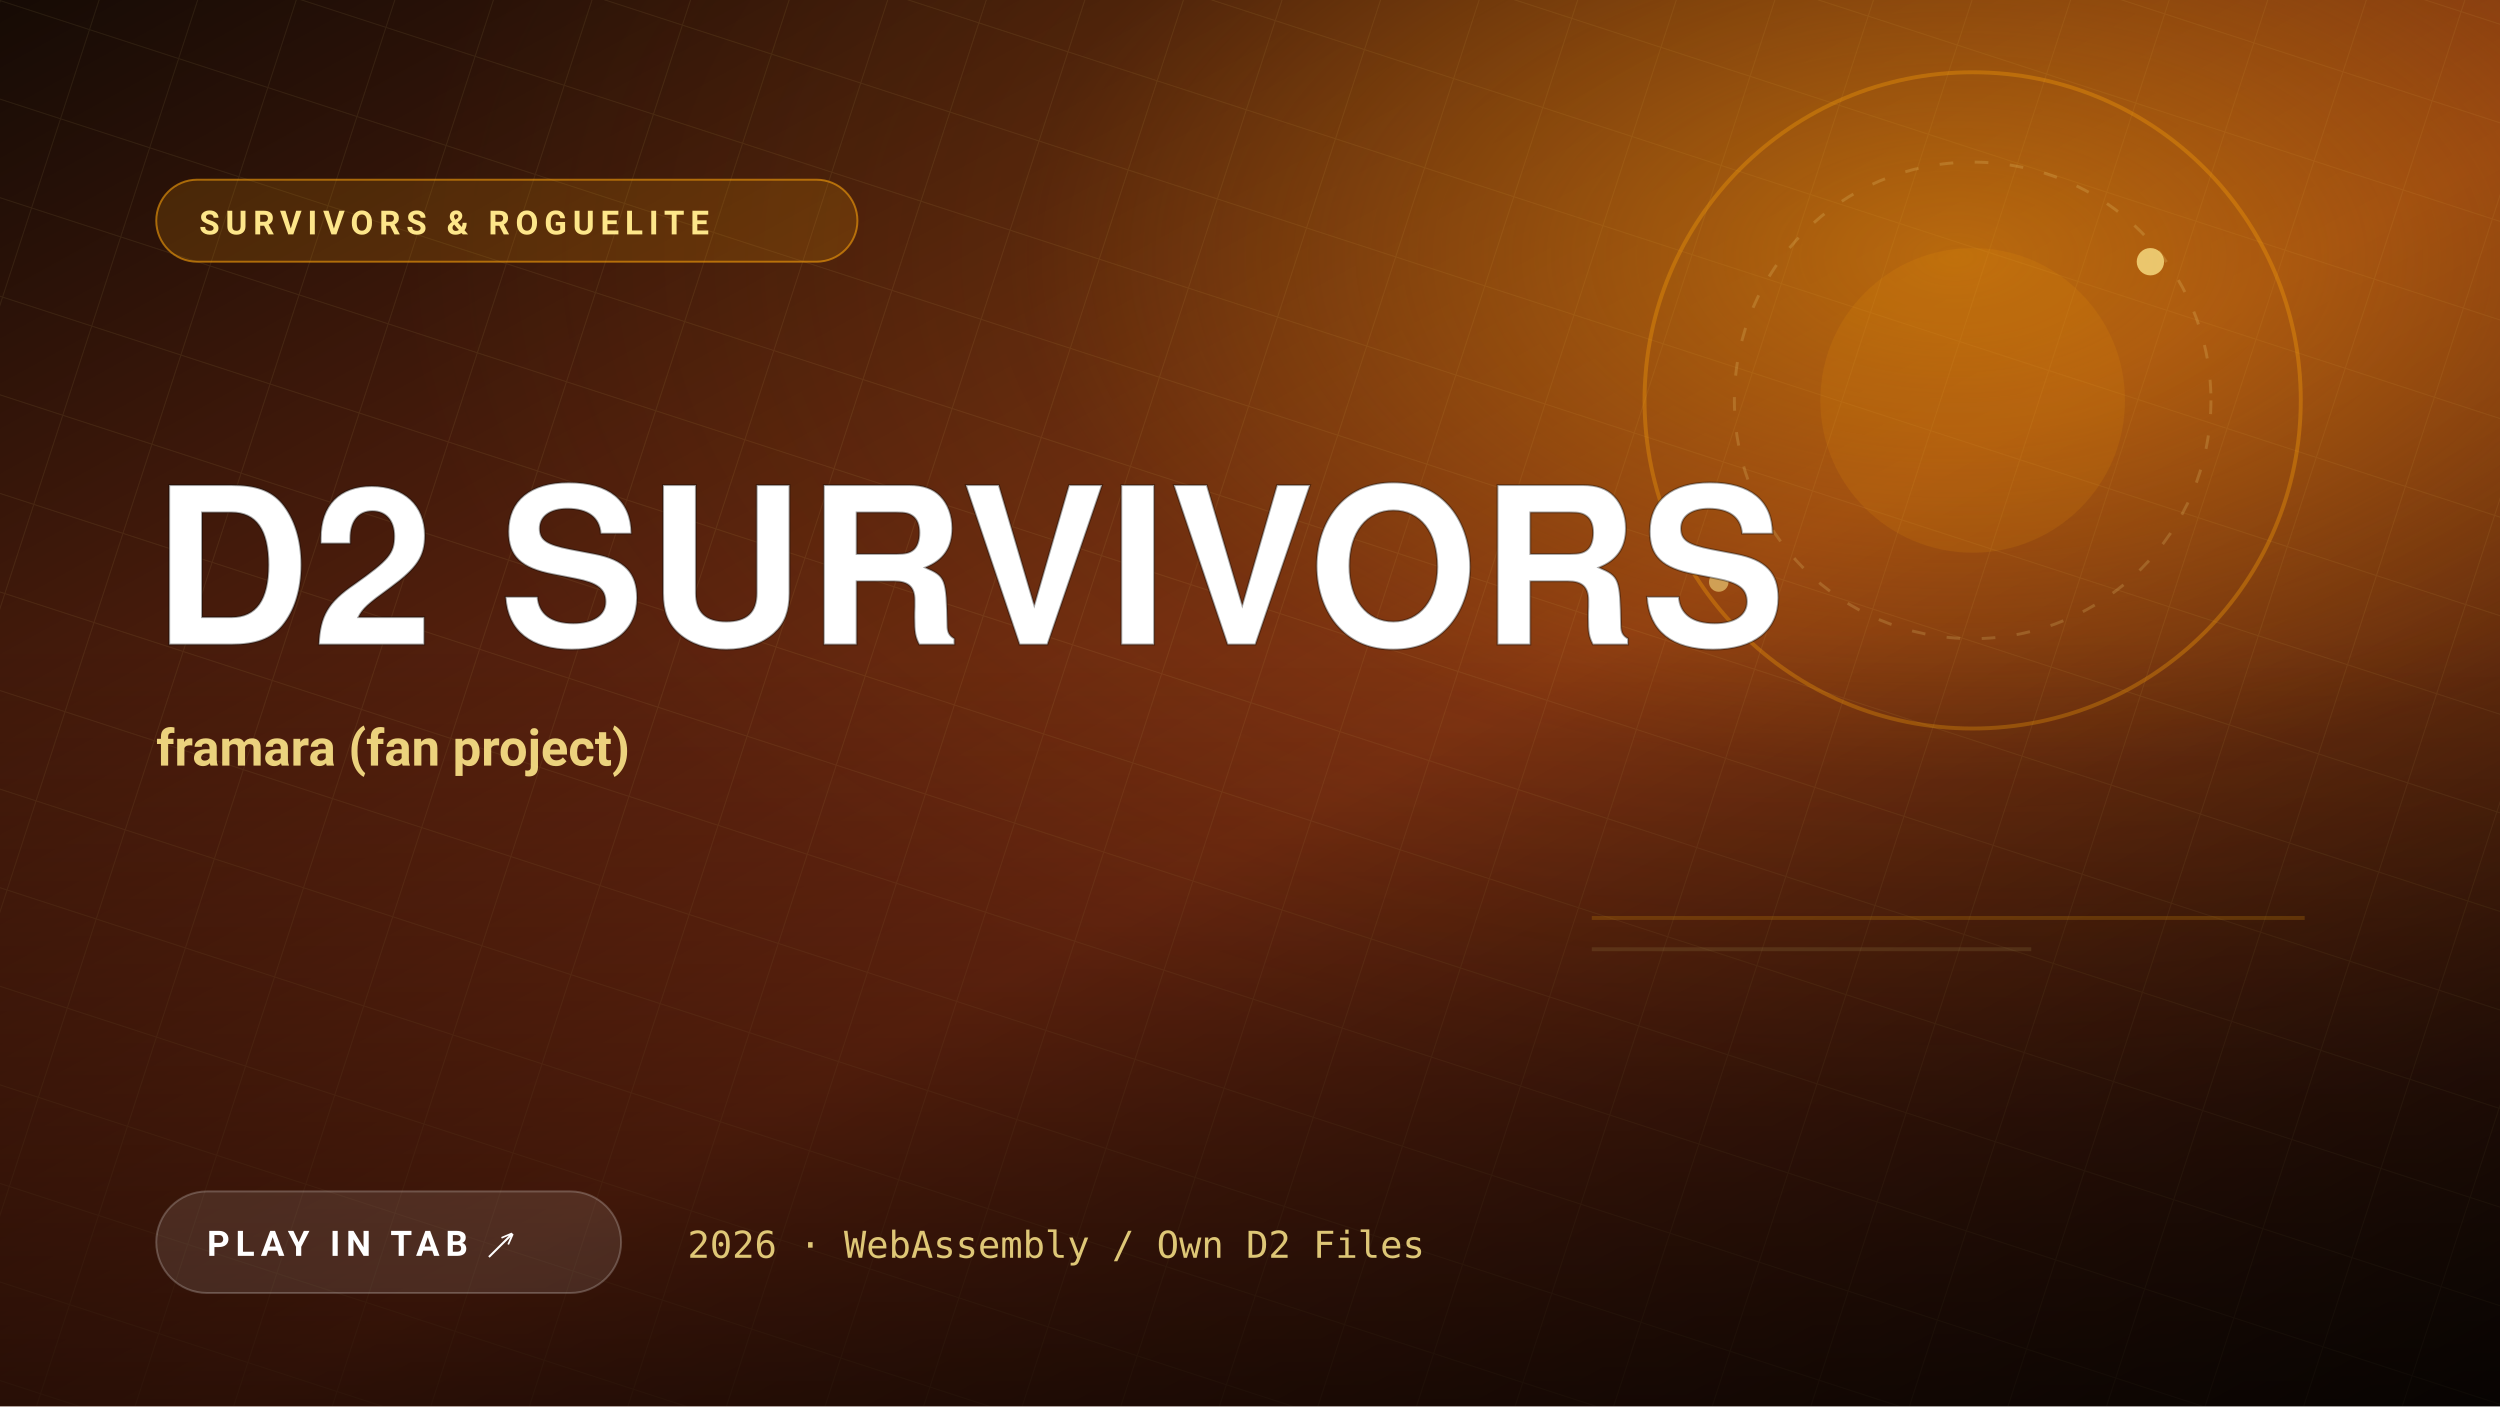
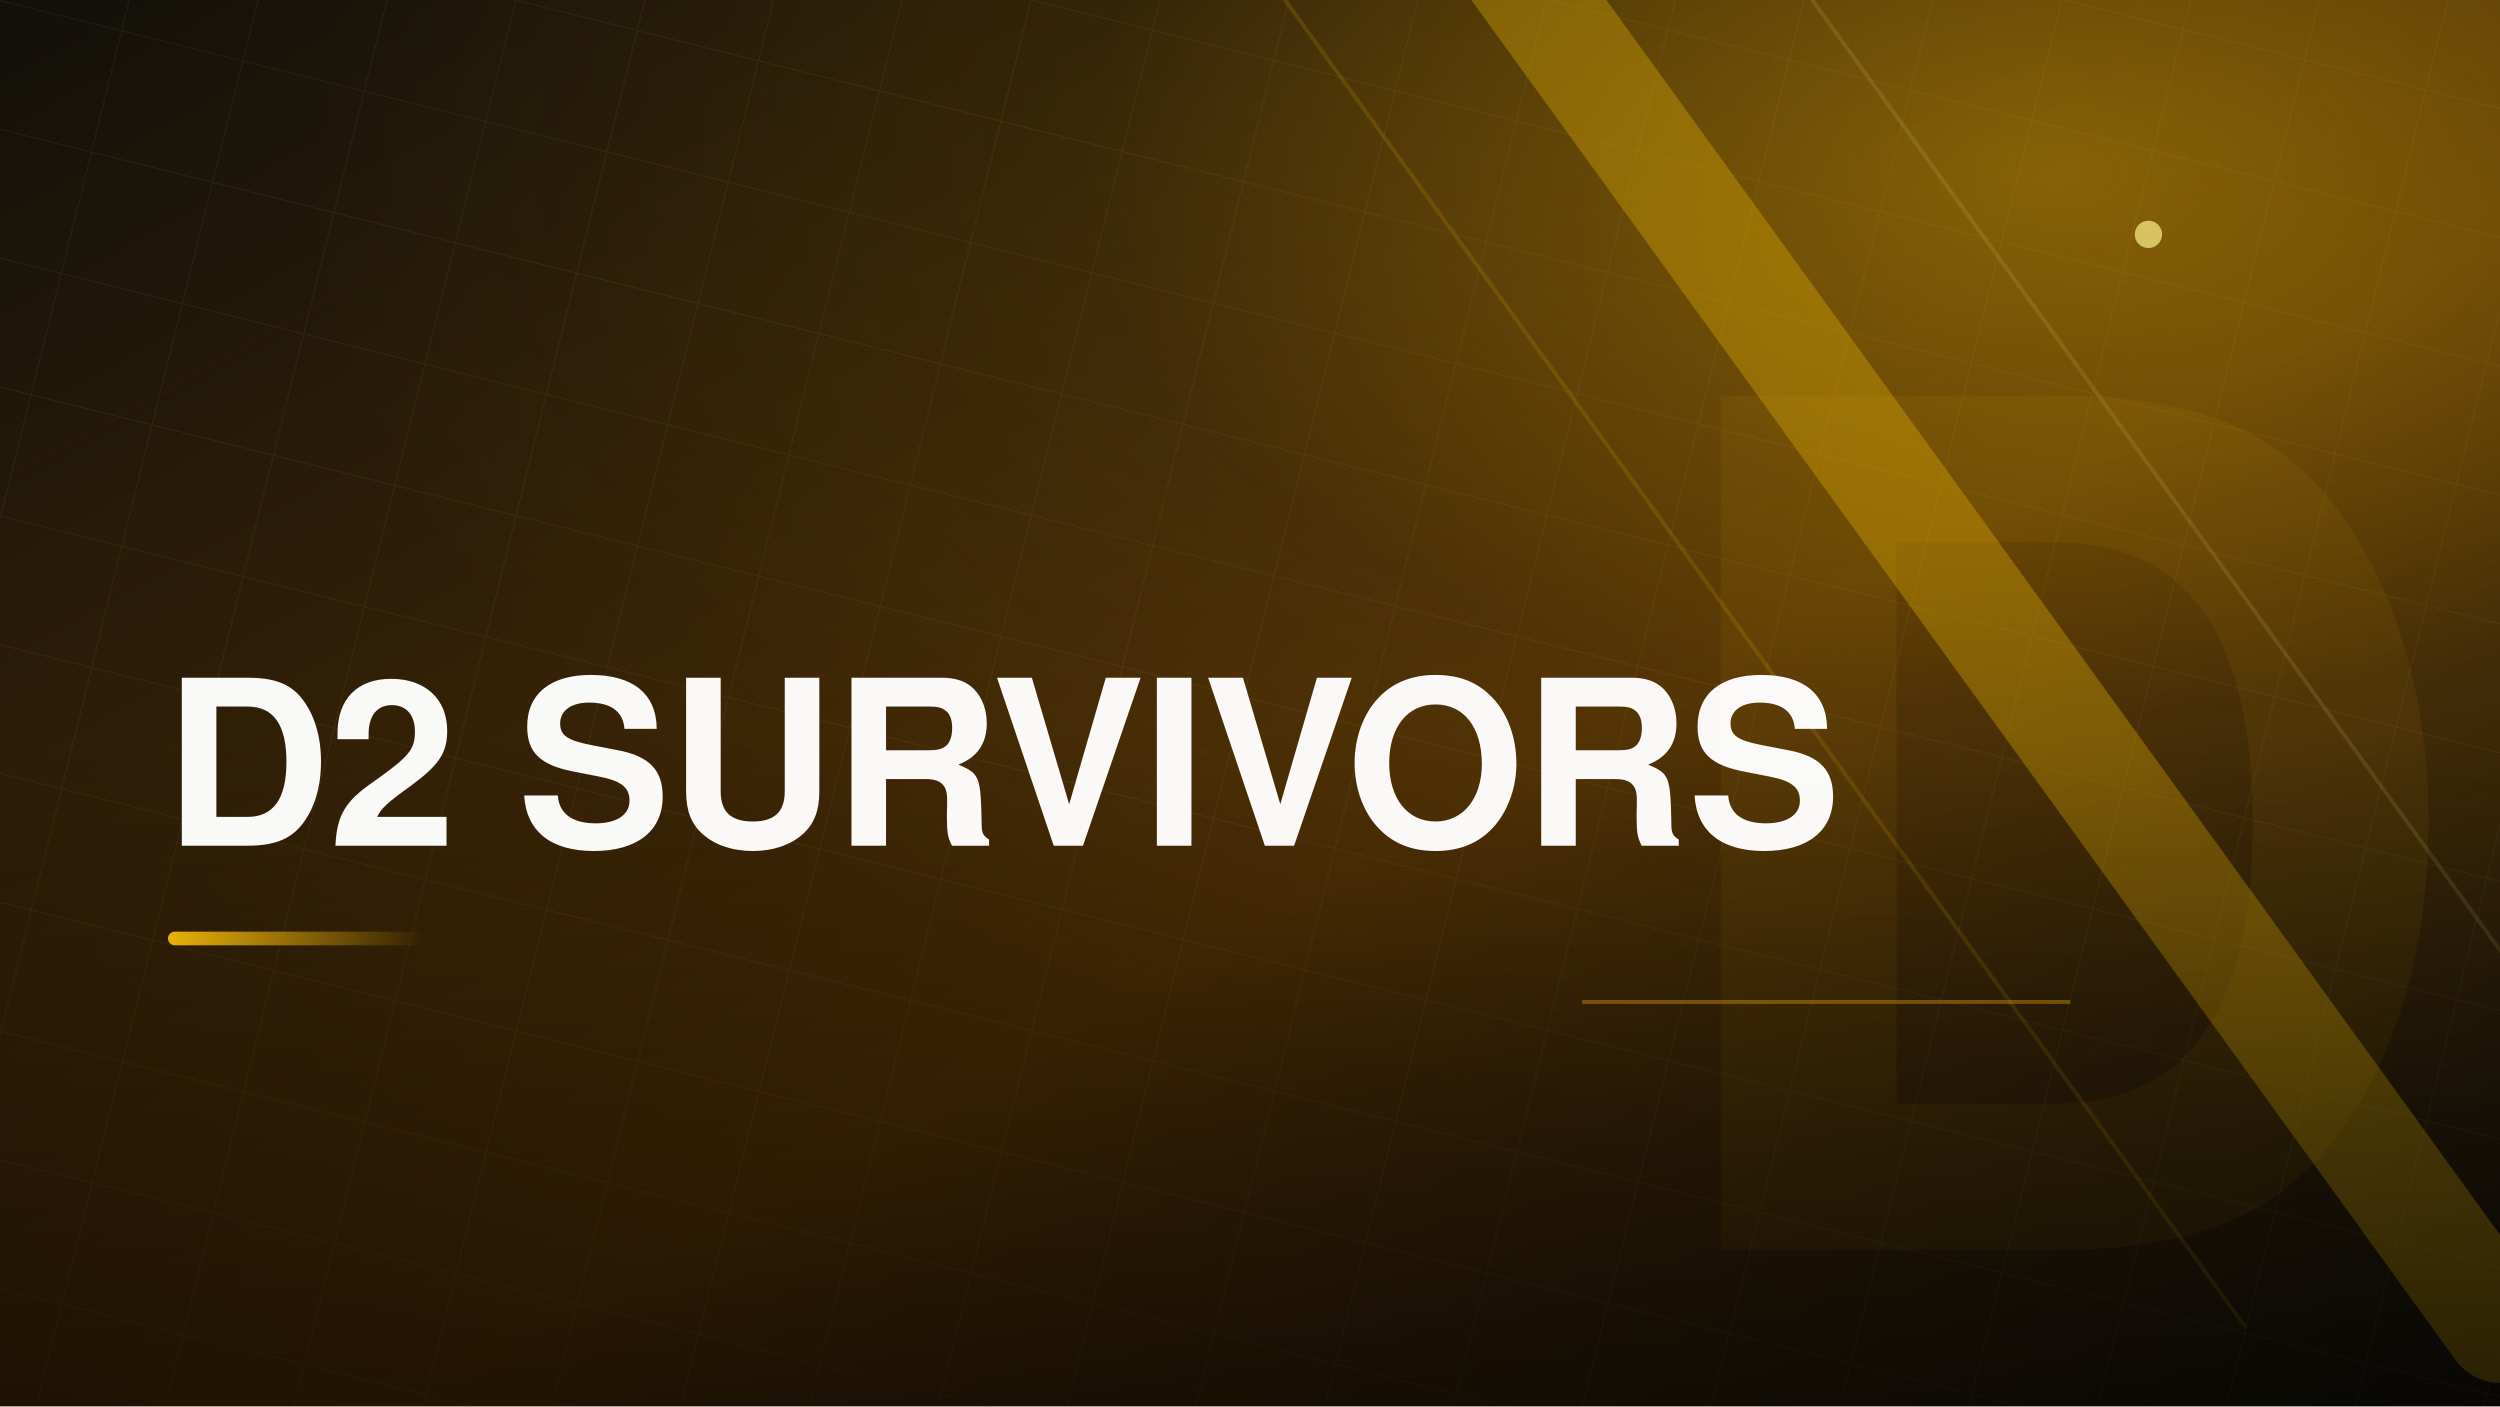
<svg xmlns="http://www.w3.org/2000/svg" viewBox="0 0 1280 720" width="1280" height="720" role="img" aria-label="D2 Survivors cover art">
  <defs>
    <linearGradient id="bg" x1="0" y1="0" x2="1" y2="1">
-       <stop offset="0%" stop-color="#160b05" />
-       <stop offset="55%" stop-color="#7c2d12" />
-       <stop offset="100%" stop-color="#160b05" />
+       <stop offset="0%" stop-color="#12100a" />
+       <stop offset="58%" stop-color="#4a2c05" />
+       <stop offset="100%" stop-color="#12100a" />
    </linearGradient>
-     <radialGradient id="glow" cx="78%" cy="18%" r="62%">
-       <stop offset="0%" stop-color="#f59e0b" stop-opacity="0.55" />
-       <stop offset="60%" stop-color="#f59e0b" stop-opacity="0.08" />
-       <stop offset="100%" stop-color="#f59e0b" stop-opacity="0" />
+     <radialGradient id="glow" cx="82%" cy="12%" r="70%">
+       <stop offset="0%" stop-color="#eab308" stop-opacity="0.42" />
+       <stop offset="55%" stop-color="#eab308" stop-opacity="0.07" />
+       <stop offset="100%" stop-color="#eab308" stop-opacity="0" />
    </radialGradient>
-     <linearGradient id="fade" x1="0" y1="0" x2="0" y2="1">
-       <stop offset="45%" stop-color="#000" stop-opacity="0" />
-       <stop offset="100%" stop-color="#000" stop-opacity="0.65" />
+     <linearGradient id="rule" x1="0" y1="0" x2="1" y2="0">
+       <stop offset="0%" stop-color="#eab308" stop-opacity="1" />
+       <stop offset="100%" stop-color="#eab308" stop-opacity="0" />
    </linearGradient>
-     <pattern id="grid" width="48" height="48" patternUnits="userSpaceOnUse" patternTransform="rotate(18)">
-       <path d="M0 0H48M0 0V48" stroke="#fde68a" stroke-opacity="0.07" stroke-width="1" />
+     <linearGradient id="shade" x1="0" y1="0" x2="0" y2="1">
+       <stop offset="52%" stop-color="#000" stop-opacity="0" />
+       <stop offset="100%" stop-color="#000" stop-opacity="0.55" />
+     </linearGradient>
+     <pattern id="grid" width="64" height="64" patternUnits="userSpaceOnUse" patternTransform="rotate(14)">
+       <path d="M0 0H64M0 0V64" stroke="#fef08a" stroke-opacity="0.055" stroke-width="1" />
    </pattern>
  </defs>
  <rect width="1280" height="720" fill="url(#bg)" />
  <rect width="1280" height="720" fill="url(#grid)" />
  <rect width="1280" height="720" fill="url(#glow)" />
-   <g opacity="0.85">
-     <circle cx="1010" cy="205" r="168" fill="none" stroke="#f59e0b" stroke-opacity="0.42" stroke-width="2" />
-     <circle cx="1010" cy="205" r="122" fill="none" stroke="#fde68a" stroke-opacity="0.22" stroke-width="1.5" stroke-dasharray="7 11" />
-     <circle cx="1010" cy="205" r="78" fill="#f59e0b" fill-opacity="0.15" />
-     <circle cx="1101" cy="134" r="7" fill="#fde68a" fill-opacity="0.9" />
-     <circle cx="880" cy="298" r="5" fill="#fde68a" fill-opacity="0.65" />
-     <path d="M815 470 L1180 470" stroke="#f59e0b" stroke-opacity="0.35" stroke-width="2" />
-     <path d="M815 486 L1040 486" stroke="#fde68a" stroke-opacity="0.18" stroke-width="2" />
+   <g>
+     <path d="M730 -80 L1280 680" stroke="#eab308" stroke-opacity="0.34" stroke-width="56" stroke-linecap="round" />
+     <path d="M600 -80 L1150 680" stroke="#eab308" stroke-opacity="0.16" stroke-width="2" />
+     <path d="M870 -80 L1420 680" stroke="#fef08a" stroke-opacity="0.12" stroke-width="2" />
+     <circle cx="1100" cy="120" r="7" fill="#fef08a" fill-opacity="0.7" />
+     <rect x="810" y="512" width="250" height="2" fill="#eab308" fill-opacity="0.5" />
  </g>
-   <rect width="1280" height="720" fill="url(#fade)" />
-   <g transform="translate(80 92)">
-     <rect x="0" y="0" width="359" height="42" rx="21" fill="#f59e0b" fill-opacity="0.16" stroke="#f59e0b" stroke-opacity="0.6" />
-     <text x="22" y="28" fill="#fde68a" font-family="Segoe UI, Roboto, Helvetica, Arial, sans-serif" font-size="17" font-weight="700" letter-spacing="3">SURVIVORS &amp; ROGUELITE</text>
+   <text x="1268" y="640" text-anchor="end" font-family="Segoe UI, Helvetica, Arial, sans-serif" font-weight="900" font-size="600" fill="#eab308" fill-opacity="0.07" letter-spacing="-20">D</text>
+   <rect width="1280" height="720" fill="url(#shade)" />
+   <g font-family="Segoe UI, Arial Black, Helvetica, Arial, sans-serif" font-weight="900" font-size="118" letter-spacing="-1">
+     <text x="84" y="433" fill="#ffffff" fill-opacity="0.97">D2 SURVIVORS</text>
  </g>
-   <g font-family="Segoe UI, Arial Black, Helvetica, Arial, sans-serif" font-weight="900" font-size="112" letter-spacing="1">
-     <text x="78" y="330" fill="#ffffff" stroke="#000" stroke-opacity="0.35" stroke-width="1">D2 SURVIVORS</text>
-   </g>
-   <text x="80" y="392" fill="#fde68a" font-family="Segoe UI, Roboto, Helvetica, Arial, sans-serif" font-size="26" font-weight="600" opacity="0.9">framara (fan project)</text>
-   <g transform="translate(80 610)">
-     <rect x="0" y="0" width="238" height="52" rx="26" fill="#ffffff" fill-opacity="0.1" stroke="#ffffff" stroke-opacity="0.22" />
-     <text x="26" y="33" fill="#ffffff" font-family="Segoe UI, Roboto, Helvetica, Arial, sans-serif" font-size="18" font-weight="700" letter-spacing="3">PLAY IN TAB ↗</text>
-     <text x="272" y="34" fill="#fde68a" font-family="ui-monospace, SFMono-Regular, Menlo, monospace" font-size="19" opacity="0.85">2026 · WebAssembly / Own D2 Files</text>
-   </g>
+   <rect x="86" y="477" width="132" height="7" rx="3.5" fill="url(#rule)" />
</svg>
